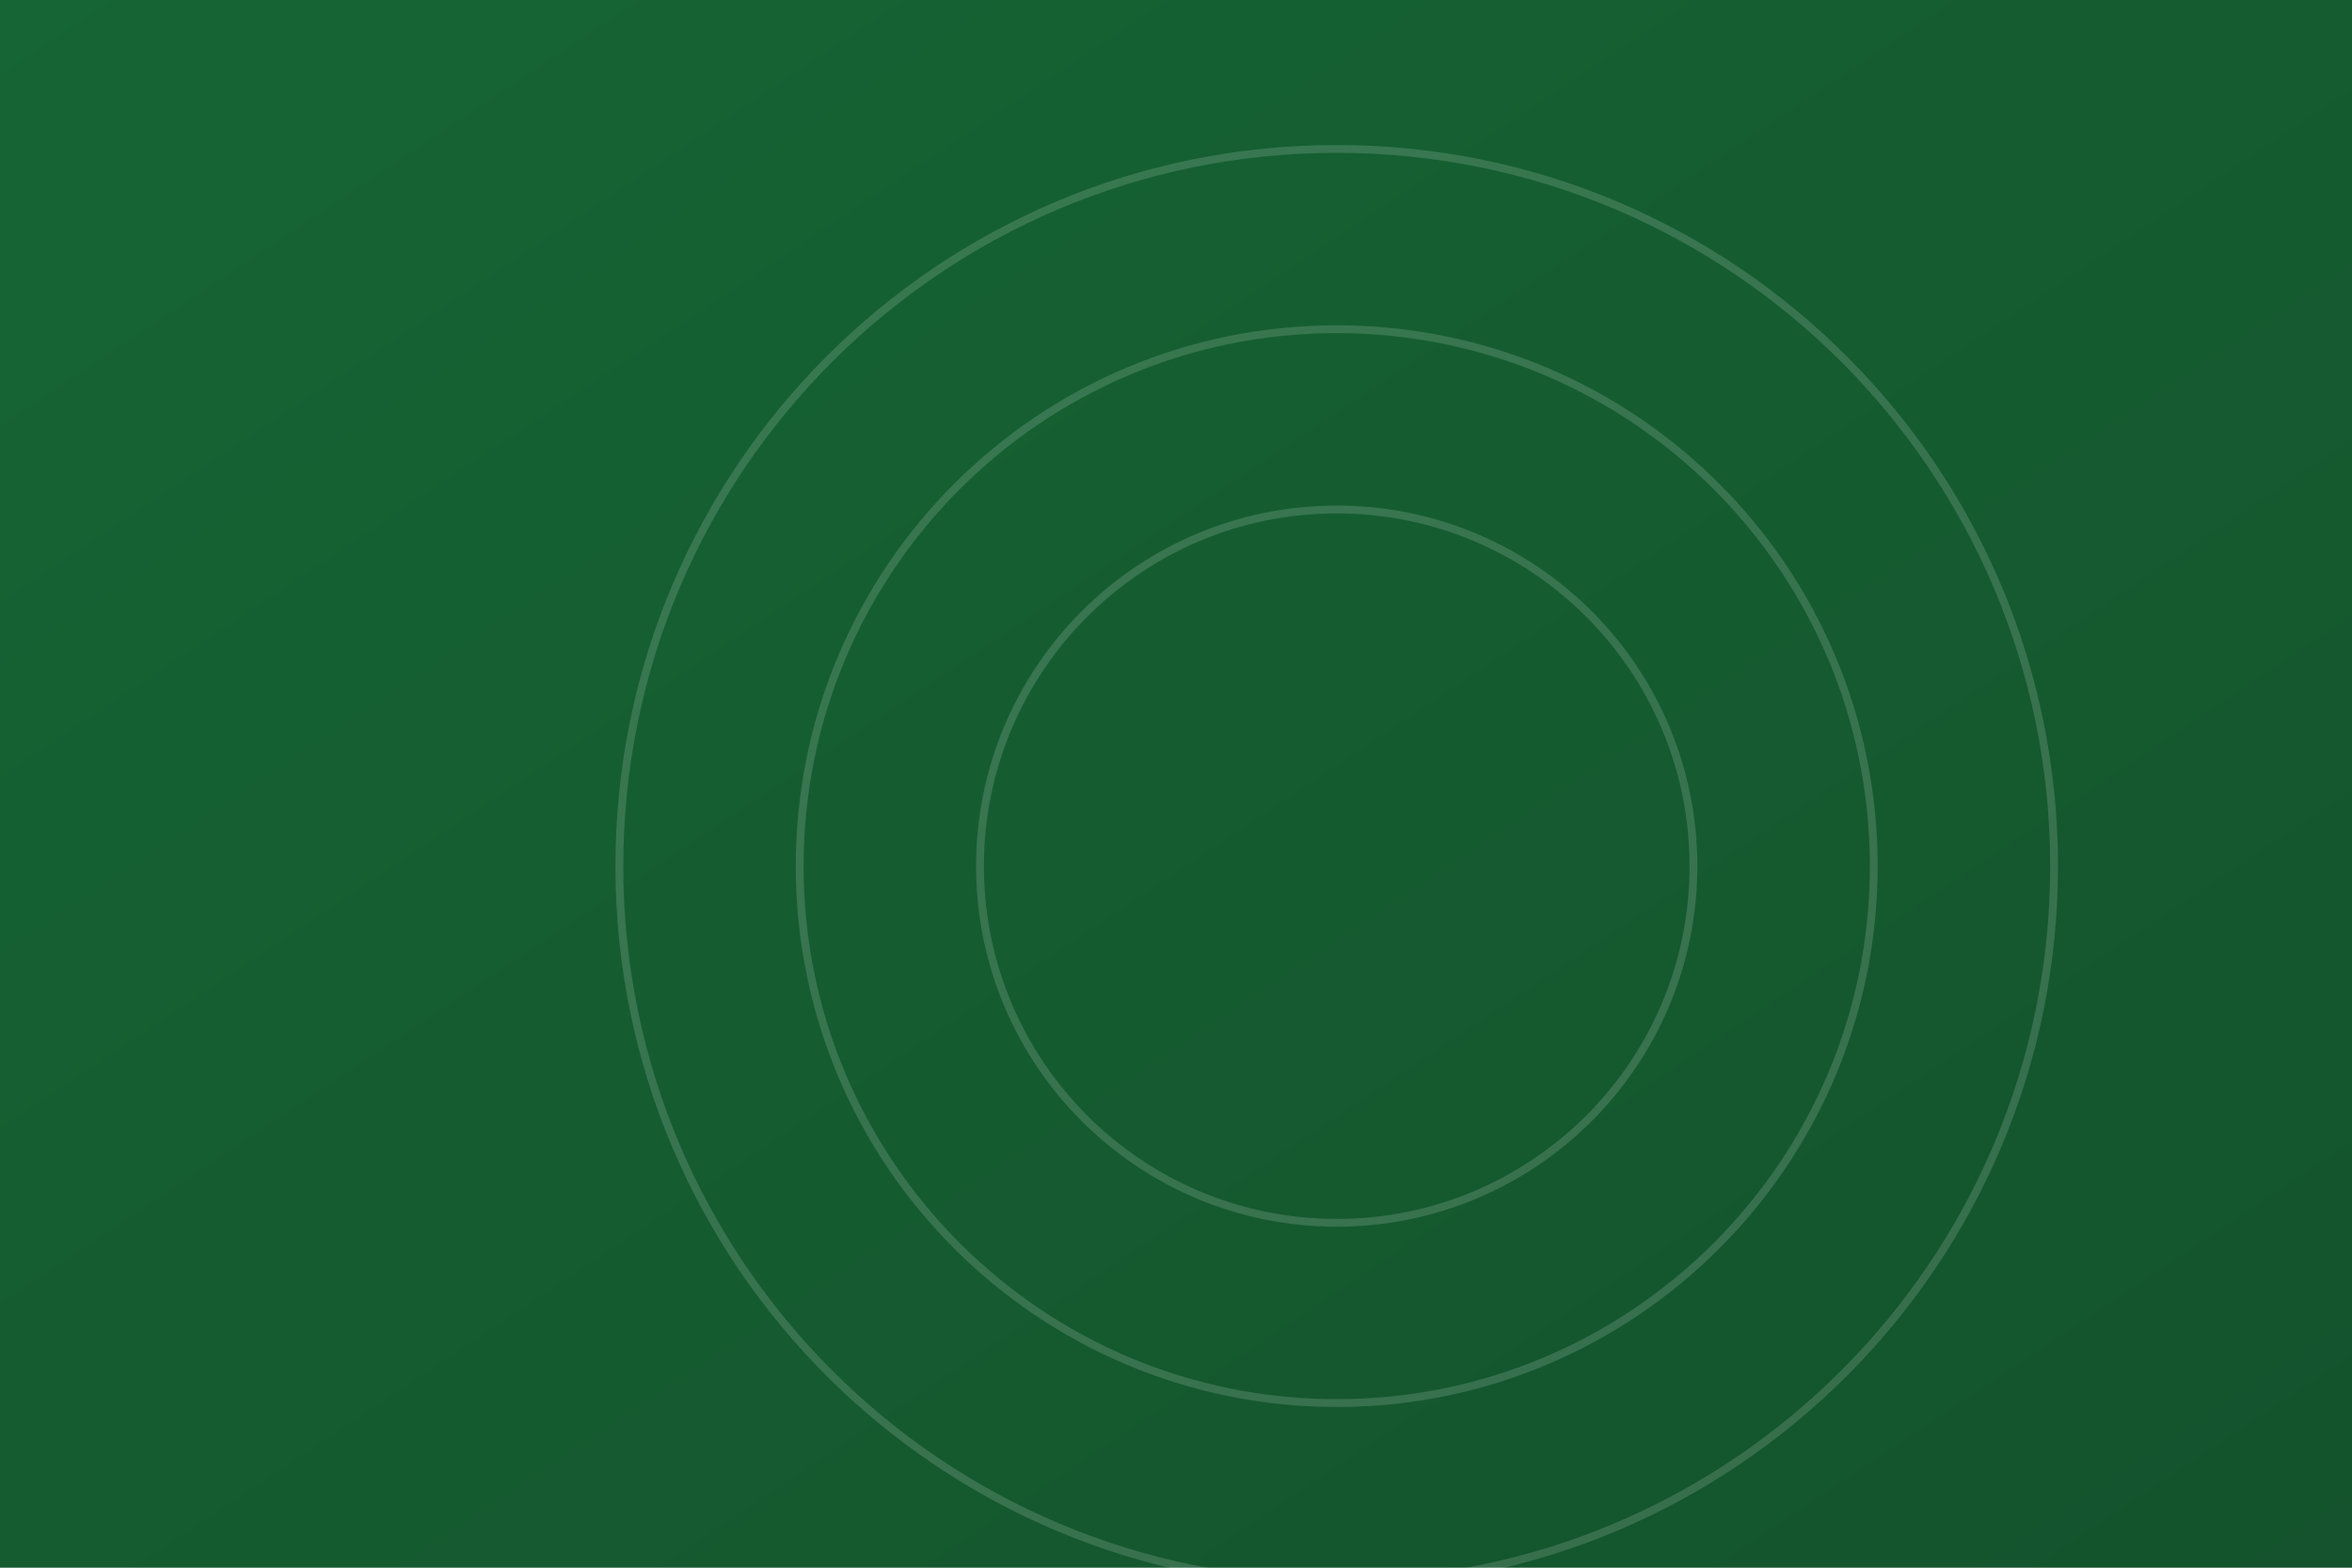
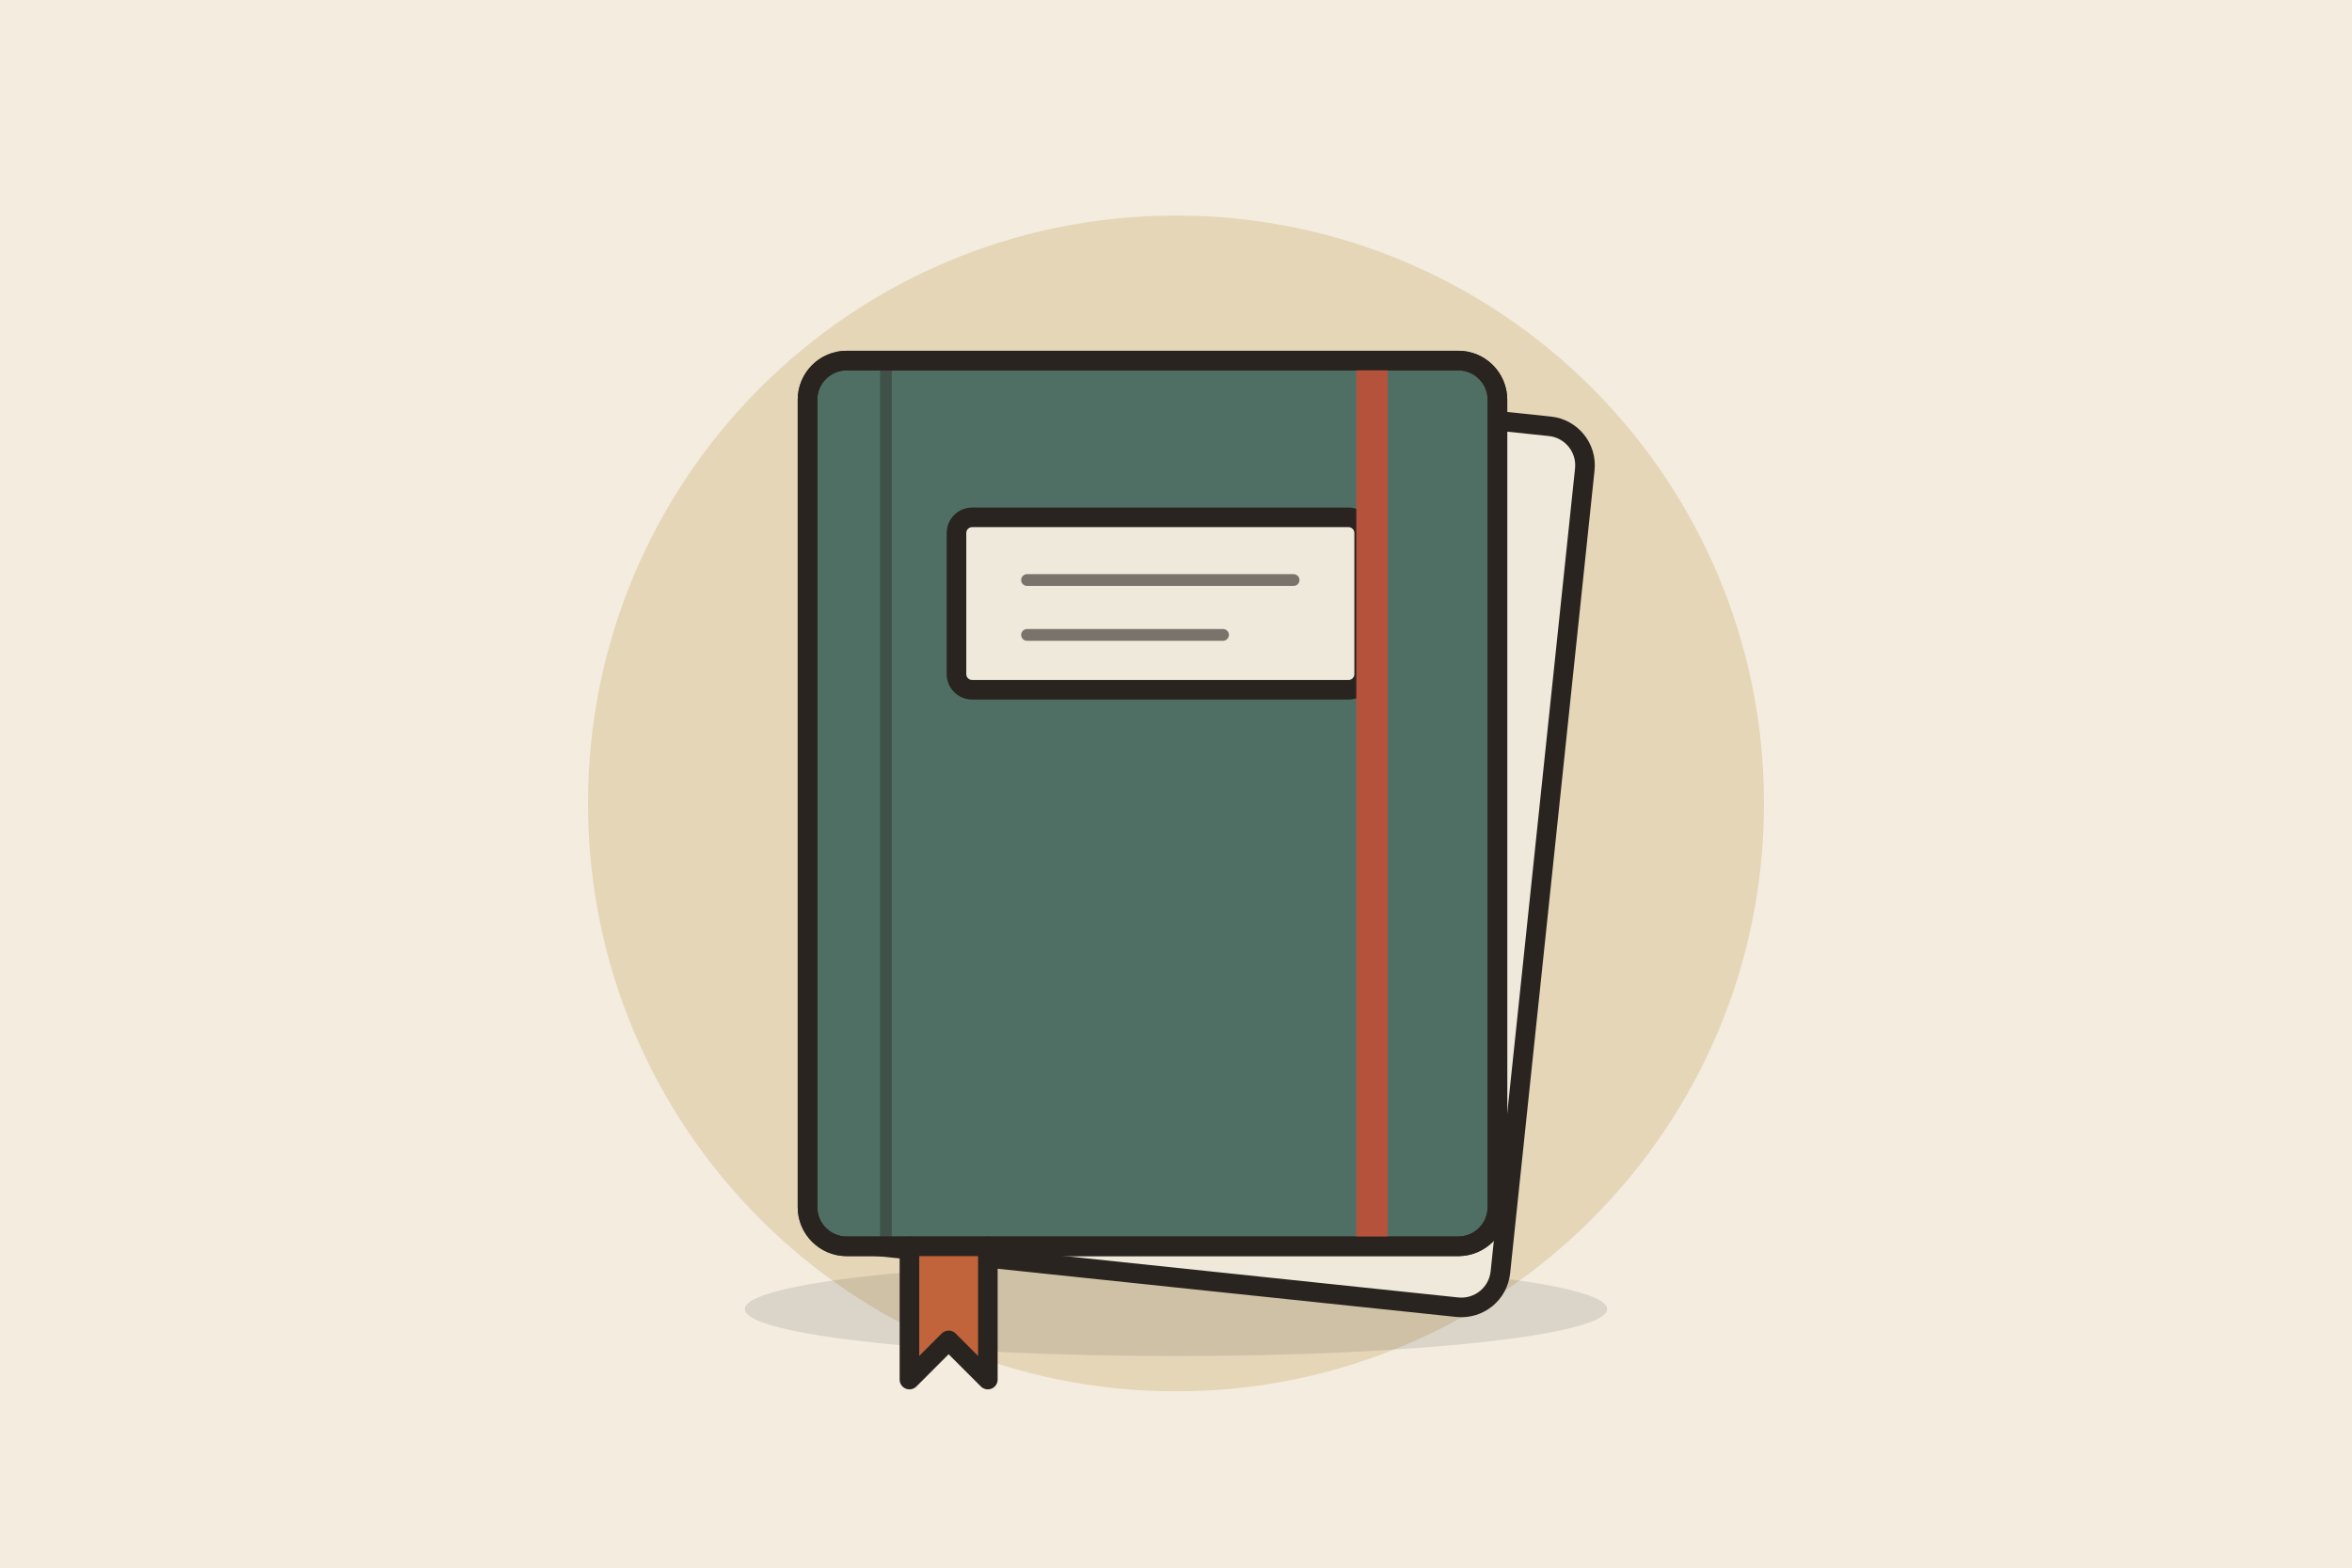
<svg xmlns="http://www.w3.org/2000/svg" width="600" height="400" viewBox="0 0 600 400" role="img" aria-label="Linen notebook">
-   <defs>
-     <linearGradient id="g" x1="0" y1="0" x2="1" y2="1">
-       <stop offset="0%" stop-color="#166534" />
-       <stop offset="100%" stop-color="#14532d" />
-     </linearGradient>
-   </defs>
-   <rect width="600" height="400" fill="url(#g)" />
-   <g opacity="0.15" fill="none" stroke="#ffffff" stroke-width="2">
-     <circle cx="341" cy="221" r="91" />
-     <circle cx="341" cy="221" r="137" />
-     <circle cx="341" cy="221" r="183" />
-   </g>
+   <rect width="600" height="400" fill="#F3ECDF" />
+   <circle cx="300" cy="205" r="150" fill="#E5D6B8" />
+   <ellipse cx="300" cy="334" rx="110" ry="12" fill="#2A2420" opacity="0.12" />
+   <rect x="218" y="100" width="176" height="226" rx="10" fill="#EFE9DC" stroke="#2A2420" stroke-width="5" stroke-linejoin="round" stroke-linecap="round" transform="rotate(6 306 213)" />
+   <rect x="206" y="92" width="176" height="226" rx="10" fill="#4F6F64" stroke="#2A2420" stroke-width="5" stroke-linejoin="round" stroke-linecap="round" />
+   <path d="M226 92 L 226 318" fill="none" stroke="#2A2420" stroke-width="3" opacity="0.4" />
+   <rect x="244" y="132" width="104" height="44" rx="4" fill="#EFE9DC" stroke="#2A2420" stroke-width="5" stroke-linejoin="round" stroke-linecap="round" />
+   <path d="M262 148 L 330 148 M262 162 L 312 162" fill="none" stroke="#2A2420" stroke-width="3" stroke-linecap="round" opacity="0.6" />
+   <path d="M350 92 L 350 318" fill="none" stroke="#B5523B" stroke-width="8" />
+   <path d="M232 318 L 232 352 L 242 342 L 252 352 L 252 318" fill="#C2643B" stroke="#2A2420" stroke-width="5" stroke-linejoin="round" stroke-linecap="round" />
+   <rect x="206" y="92" width="176" height="226" rx="10" fill="none" stroke="#2A2420" stroke-width="5" stroke-linejoin="round" stroke-linecap="round" />
</svg>
